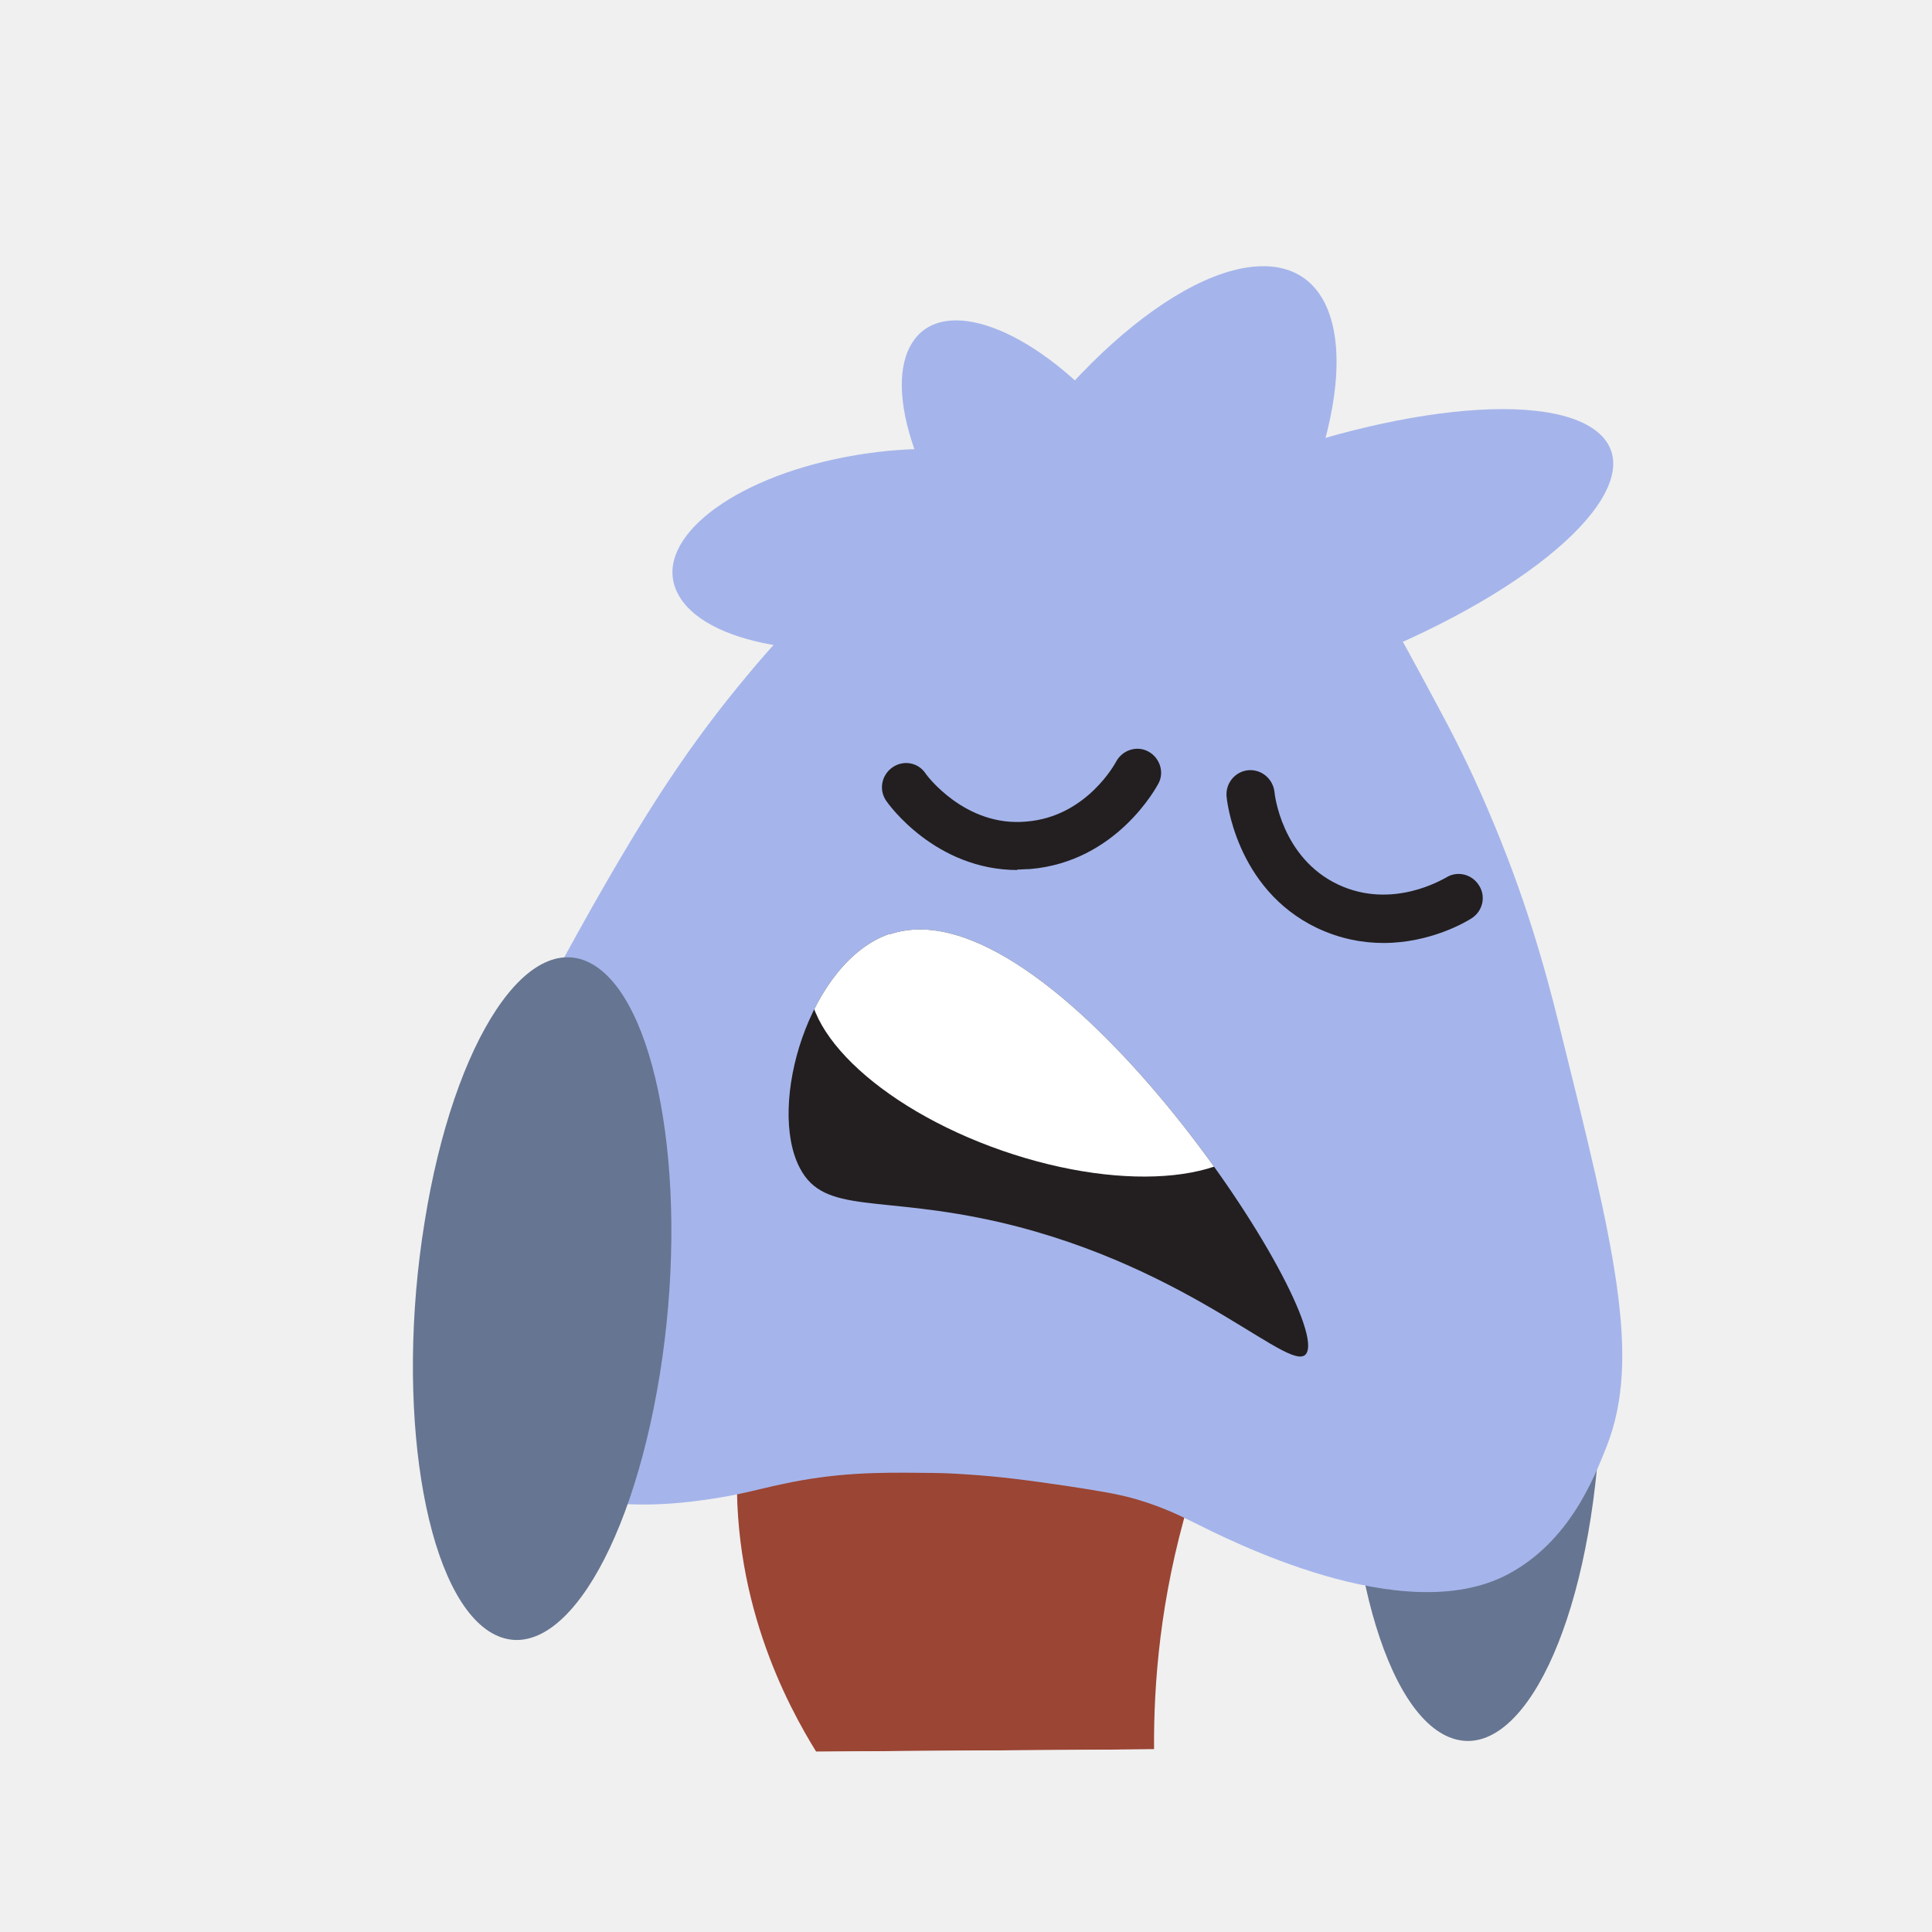
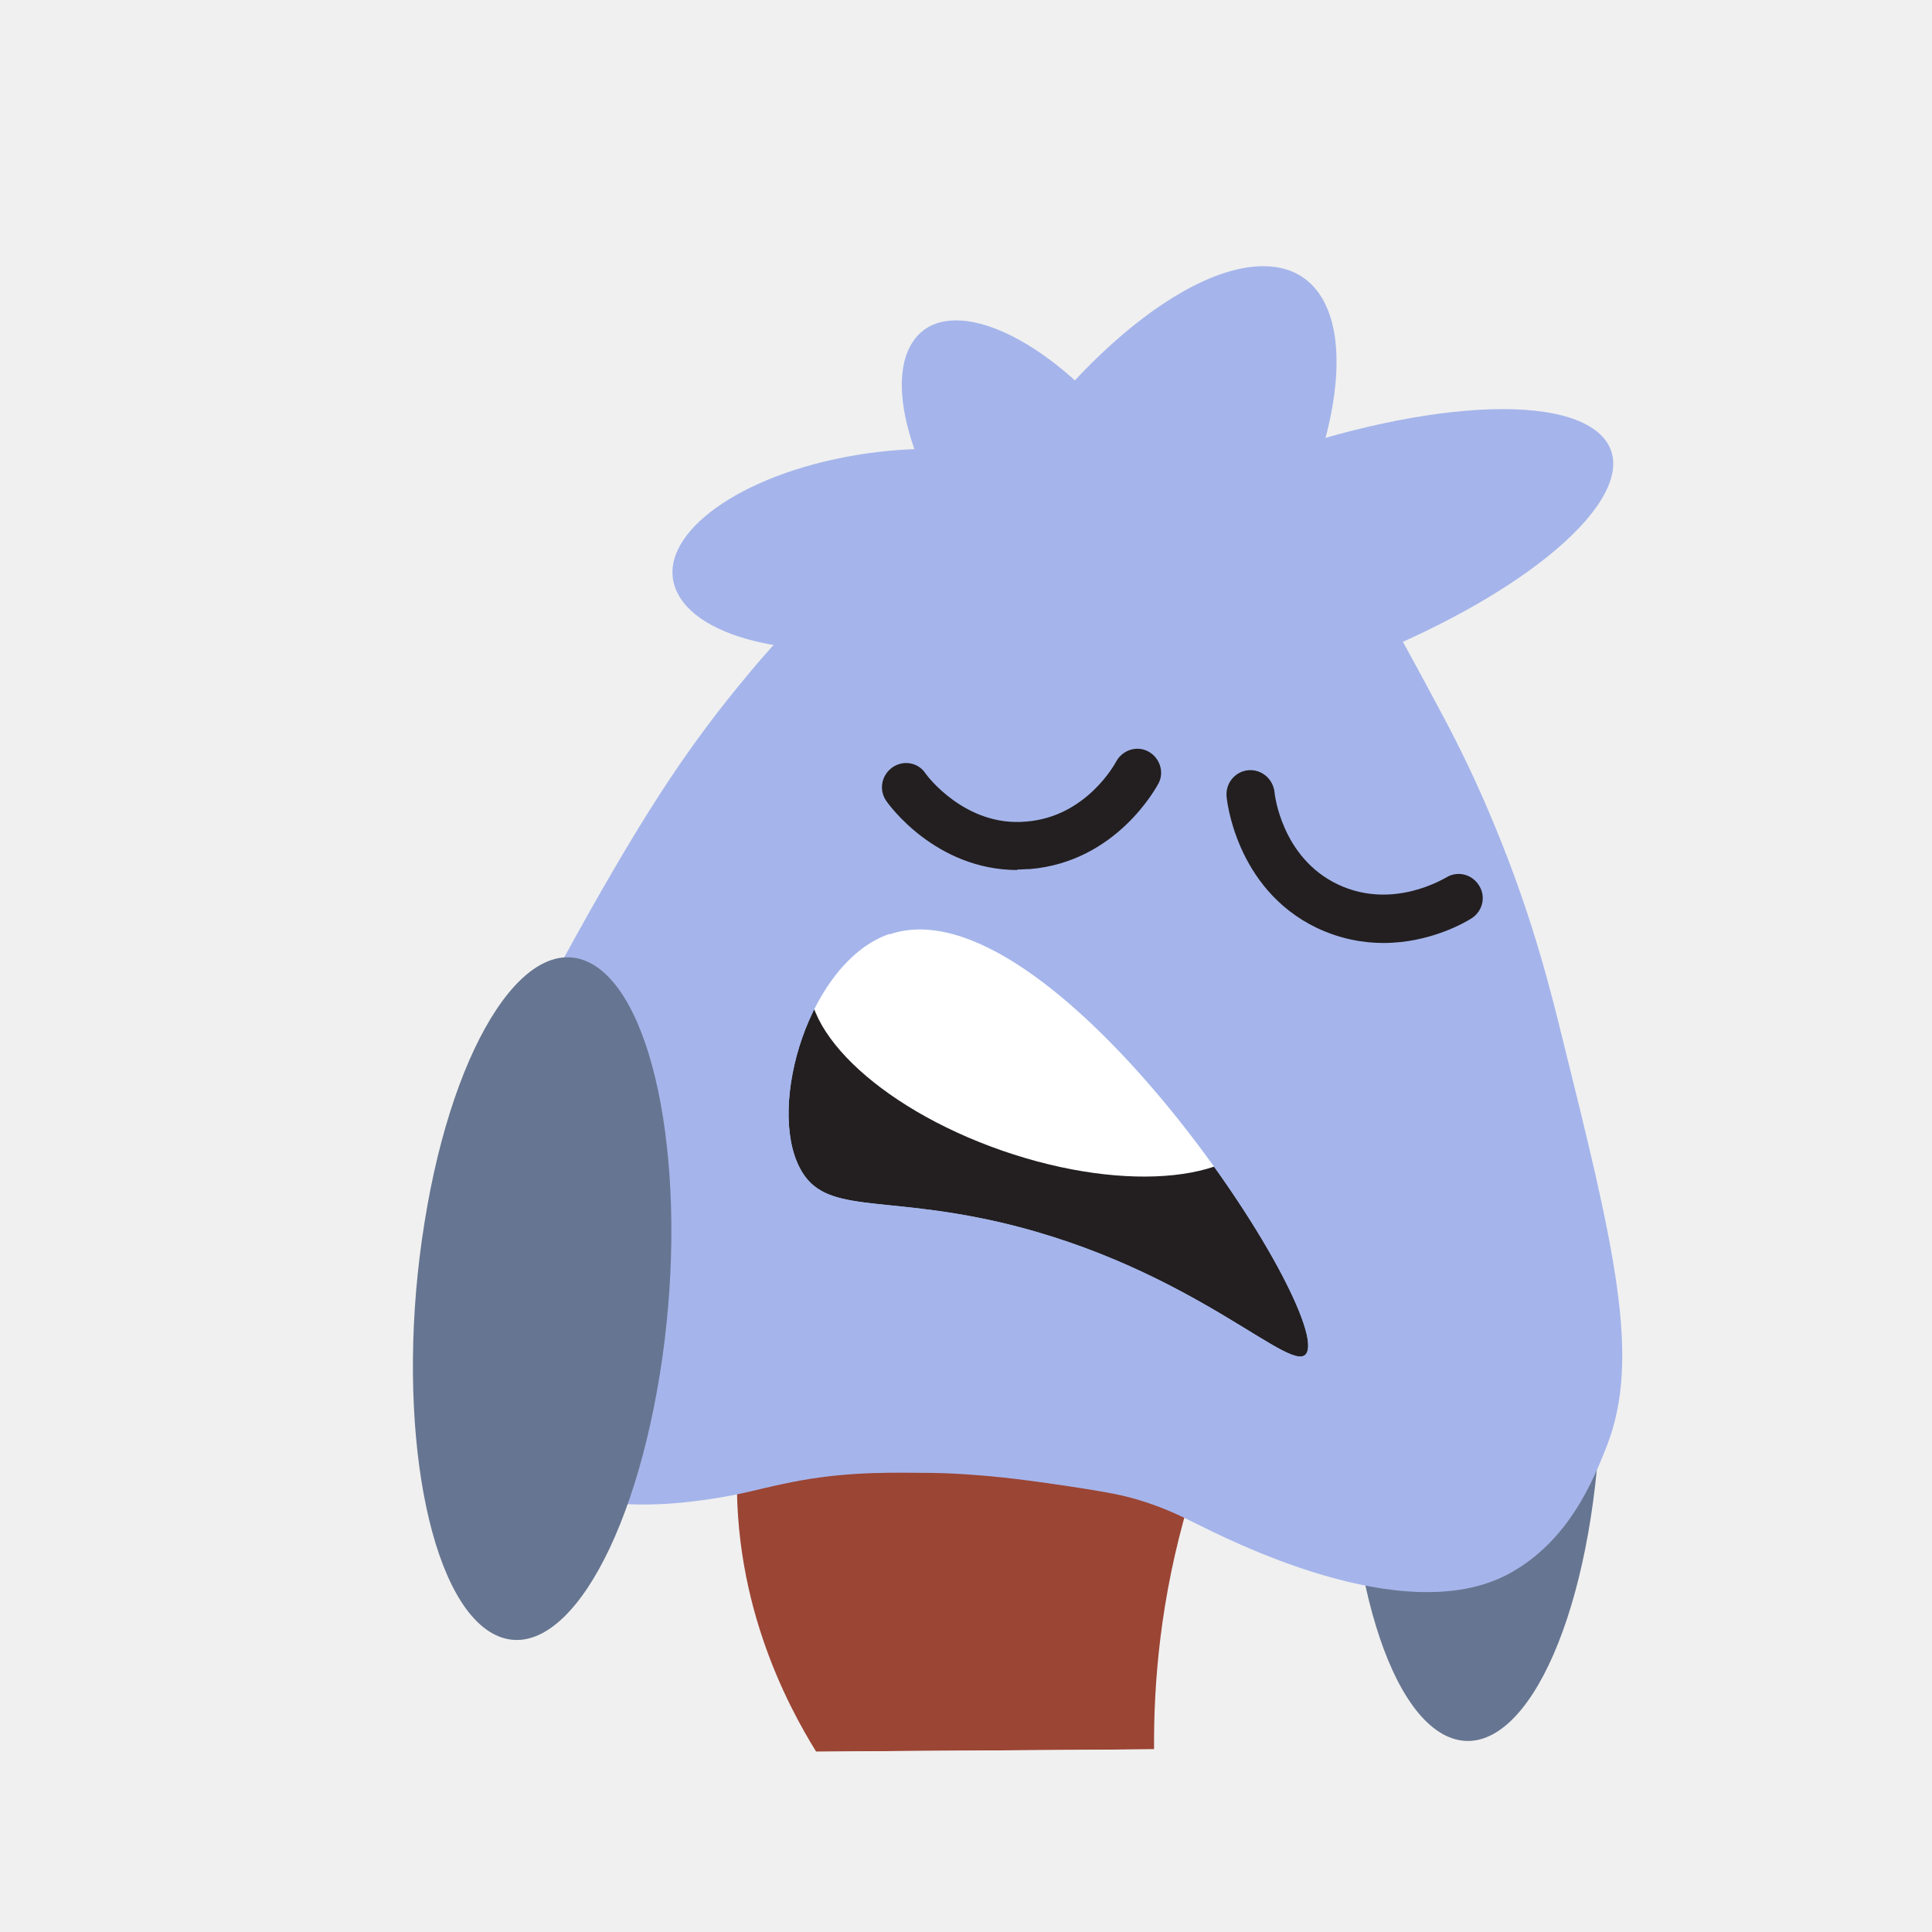
<svg xmlns="http://www.w3.org/2000/svg" width="256" height="256" viewBox="0 0 256 256" fill="none">
  <path d="M199.724 140.913C208.628 145.936 213.969 169.911 211.616 194.458C209.263 219.005 200.105 234.777 191.139 229.754C182.236 224.729 176.894 200.755 179.246 176.207C181.599 151.66 190.757 135.888 199.724 140.913Z" fill="#667591" />
  <mask id="mask0_1_1472" style="mask-type:luminance" maskUnits="userSpaceOnUse" x="97" y="165" width="68" height="68">
    <path d="M107.83 232.108C122.839 231.981 137.911 231.918 152.919 231.789C152.855 223.014 153.746 211.757 157.498 199.103C159.468 192.425 161.949 186.511 164.43 181.424C144.652 176.272 124.81 171.122 105.033 165.97C101.98 171.694 98.165 180.788 97.401 192.425C96.129 211.503 103.951 225.94 107.767 232.108H107.83Z" fill="white" />
  </mask>
  <g mask="url(#mask0_1_1472)">
    <path d="M108.213 232.109C123.221 231.982 138.293 231.918 153.3 231.791C153.237 223.014 154.127 211.758 157.879 199.104C159.851 192.426 162.331 186.512 164.811 181.425C145.033 176.273 125.192 171.122 105.414 165.97C102.362 171.694 98.546 180.788 97.783 192.426C96.511 211.504 104.334 225.94 108.149 232.109H108.213Z" fill="#9B4534" />
    <path d="M177.403 208.069C174.604 206.67 171.806 205.271 168.945 203.936C168.245 203.49 167.418 203.236 166.592 203.173C165.765 202.982 164.875 203.046 164.049 203.3C163.222 203.49 162.522 203.873 161.886 204.444C161.186 204.89 160.678 205.462 160.232 206.226C159.47 207.688 159.088 209.468 159.597 211.122C160.105 212.585 161.059 214.239 162.522 214.937C165.384 216.273 168.182 217.672 170.979 219.072C171.679 219.516 172.506 219.77 173.332 219.834C174.159 220.025 175.05 219.961 175.877 219.707C176.703 219.516 177.403 219.135 178.038 218.562C178.738 218.117 179.248 217.545 179.692 216.782C180.456 215.319 180.837 213.539 180.328 211.886C179.819 210.359 178.865 208.833 177.403 208.069Z" fill="#FFF200" />
  </g>
  <path d="M57.147 172.011C56.892 179.897 59.436 184.412 61.28 187.273C64.015 191.471 70.247 197.258 78.514 198.911C79.977 199.23 81.121 199.23 82.711 199.293C85.382 199.42 88.689 199.42 93.522 198.72C98.101 198.085 100.454 197.322 103.507 196.685C110.756 195.096 116.416 195.096 122.076 195.159C124.174 195.159 126.082 195.223 127.863 195.35C132.823 195.669 136.385 196.177 141.218 196.877C145.796 197.576 148.149 197.958 150.566 198.657C154.508 199.802 157.18 201.264 158.133 201.71C162.521 203.872 185.924 216.018 199.851 208.578C207.928 204.253 211.171 195.986 212.888 191.662C217.53 179.833 213.905 165.207 206.656 136.081C204.557 127.56 201.95 118.529 197.371 107.782C195.653 103.711 193.619 99.388 191.203 94.872C178.547 71.151 169.072 54.172 153.873 51.946C138.356 49.657 124.62 63.266 107.64 80.118C104.524 83.171 101.789 86.159 99.309 89.149C91.296 98.688 85.827 107.209 78.323 120.436C59.436 154.014 57.401 164.317 57.147 172.074V172.011Z" fill="#A5B5EB" />
  <path d="M132.656 92.916C140.933 98.319 165.21 94.611 186.807 84.628C208.467 74.639 219.258 62.186 210.973 56.72C202.688 51.253 178.417 55.025 156.822 65.007C135.225 74.988 124.371 87.449 132.656 92.916Z" fill="#A5B5EB" />
  <path d="M120.928 45.333C116.832 51.548 121.803 65.807 131.957 77.248C142.11 88.688 153.725 92.892 157.76 86.662C161.793 80.432 156.884 66.188 146.73 54.748C136.577 43.308 124.962 39.103 120.928 45.333Z" fill="#A5B5EB" />
  <path d="M89.813 78.656C93.21 85.278 108.069 87.966 123.024 84.754C137.98 81.543 147.355 73.499 143.915 66.922C140.476 60.346 125.659 57.612 110.704 60.824C95.749 64.035 86.374 72.078 89.813 78.656Z" fill="#A5B5EB" />
  <path d="M130.216 109.626C142.363 109.118 160.359 92.074 170.471 71.534C180.583 50.993 178.929 34.776 166.846 35.285C154.764 35.794 136.703 52.837 126.592 73.378C116.48 93.919 118.133 110.135 130.216 109.626Z" fill="#A5B5EB" />
-   <path d="M117.879 123.806C139.056 116.556 175.814 172.519 173.205 179.132C171.743 182.948 158.452 168.004 132.506 161.962C116.544 158.274 109.231 161.008 105.987 154.776C101.599 146.446 107.259 127.367 117.879 123.742V123.806Z" fill="#231F20" />
  <mask id="mask1_1_1472" style="mask-type:luminance" maskUnits="userSpaceOnUse" x="104" y="123" width="70" height="57">
    <path d="M117.879 123.806C139.056 116.556 175.814 172.519 173.205 179.132C171.743 182.948 158.452 168.004 132.506 161.962C116.544 158.274 109.231 161.008 105.987 154.776C101.599 146.446 107.259 127.367 117.879 123.742V123.806Z" fill="white" />
  </mask>
  <g mask="url(#mask1_1_1472)">
+     <path d="M117.879 123.806C139.056 116.556 175.814 172.519 173.205 179.132C171.743 182.948 158.452 168.004 132.506 161.962C116.544 158.274 109.231 161.008 105.987 154.776C101.599 146.446 107.259 127.367 117.879 123.742V123.806Z" fill="#231F20" />
    <path d="M167.814 148.739C170.533 140.909 159.262 129.882 142.64 124.11C126.017 118.338 110.338 120.006 107.619 127.836C104.899 135.666 116.171 146.693 132.794 152.465C149.415 158.238 165.095 156.57 167.814 148.739Z" fill="white" />
  </g>
  <path d="M134.859 115.285C123.921 115.285 117.689 106.508 117.435 106.127C116.417 104.664 116.798 102.693 118.262 101.675C119.724 100.658 121.695 101.04 122.649 102.502C122.712 102.629 127.864 109.625 136.004 108.861C144.016 108.226 147.832 101.04 147.896 100.913C148.722 99.386 150.63 98.75 152.156 99.576C153.683 100.403 154.318 102.312 153.491 103.837C153.237 104.282 147.96 114.203 136.449 115.158C135.877 115.158 135.304 115.221 134.732 115.221L134.859 115.285Z" fill="#231F20" />
  <path d="M183.317 124.95C180.647 124.95 177.657 124.441 174.541 122.978C163.603 117.764 162.522 105.617 162.522 105.489C162.395 103.709 163.73 102.183 165.448 102.055C167.164 101.928 168.69 103.201 168.882 104.981C168.882 105.108 169.771 113.629 177.276 117.191C184.525 120.625 191.267 116.428 191.584 116.301C193.047 115.347 195.018 115.792 195.973 117.319C196.927 118.781 196.481 120.753 194.955 121.706C194.255 122.152 189.549 124.95 183.317 124.95Z" fill="#231F20" />
  <path d="M64.778 216.146C56.193 210.549 52.313 186.321 56.256 161.964C60.135 137.607 70.247 122.408 78.895 128.005C87.481 133.601 91.36 157.83 87.417 182.187C83.474 206.543 73.426 221.742 64.778 216.146Z" fill="#667591" />
</svg>
